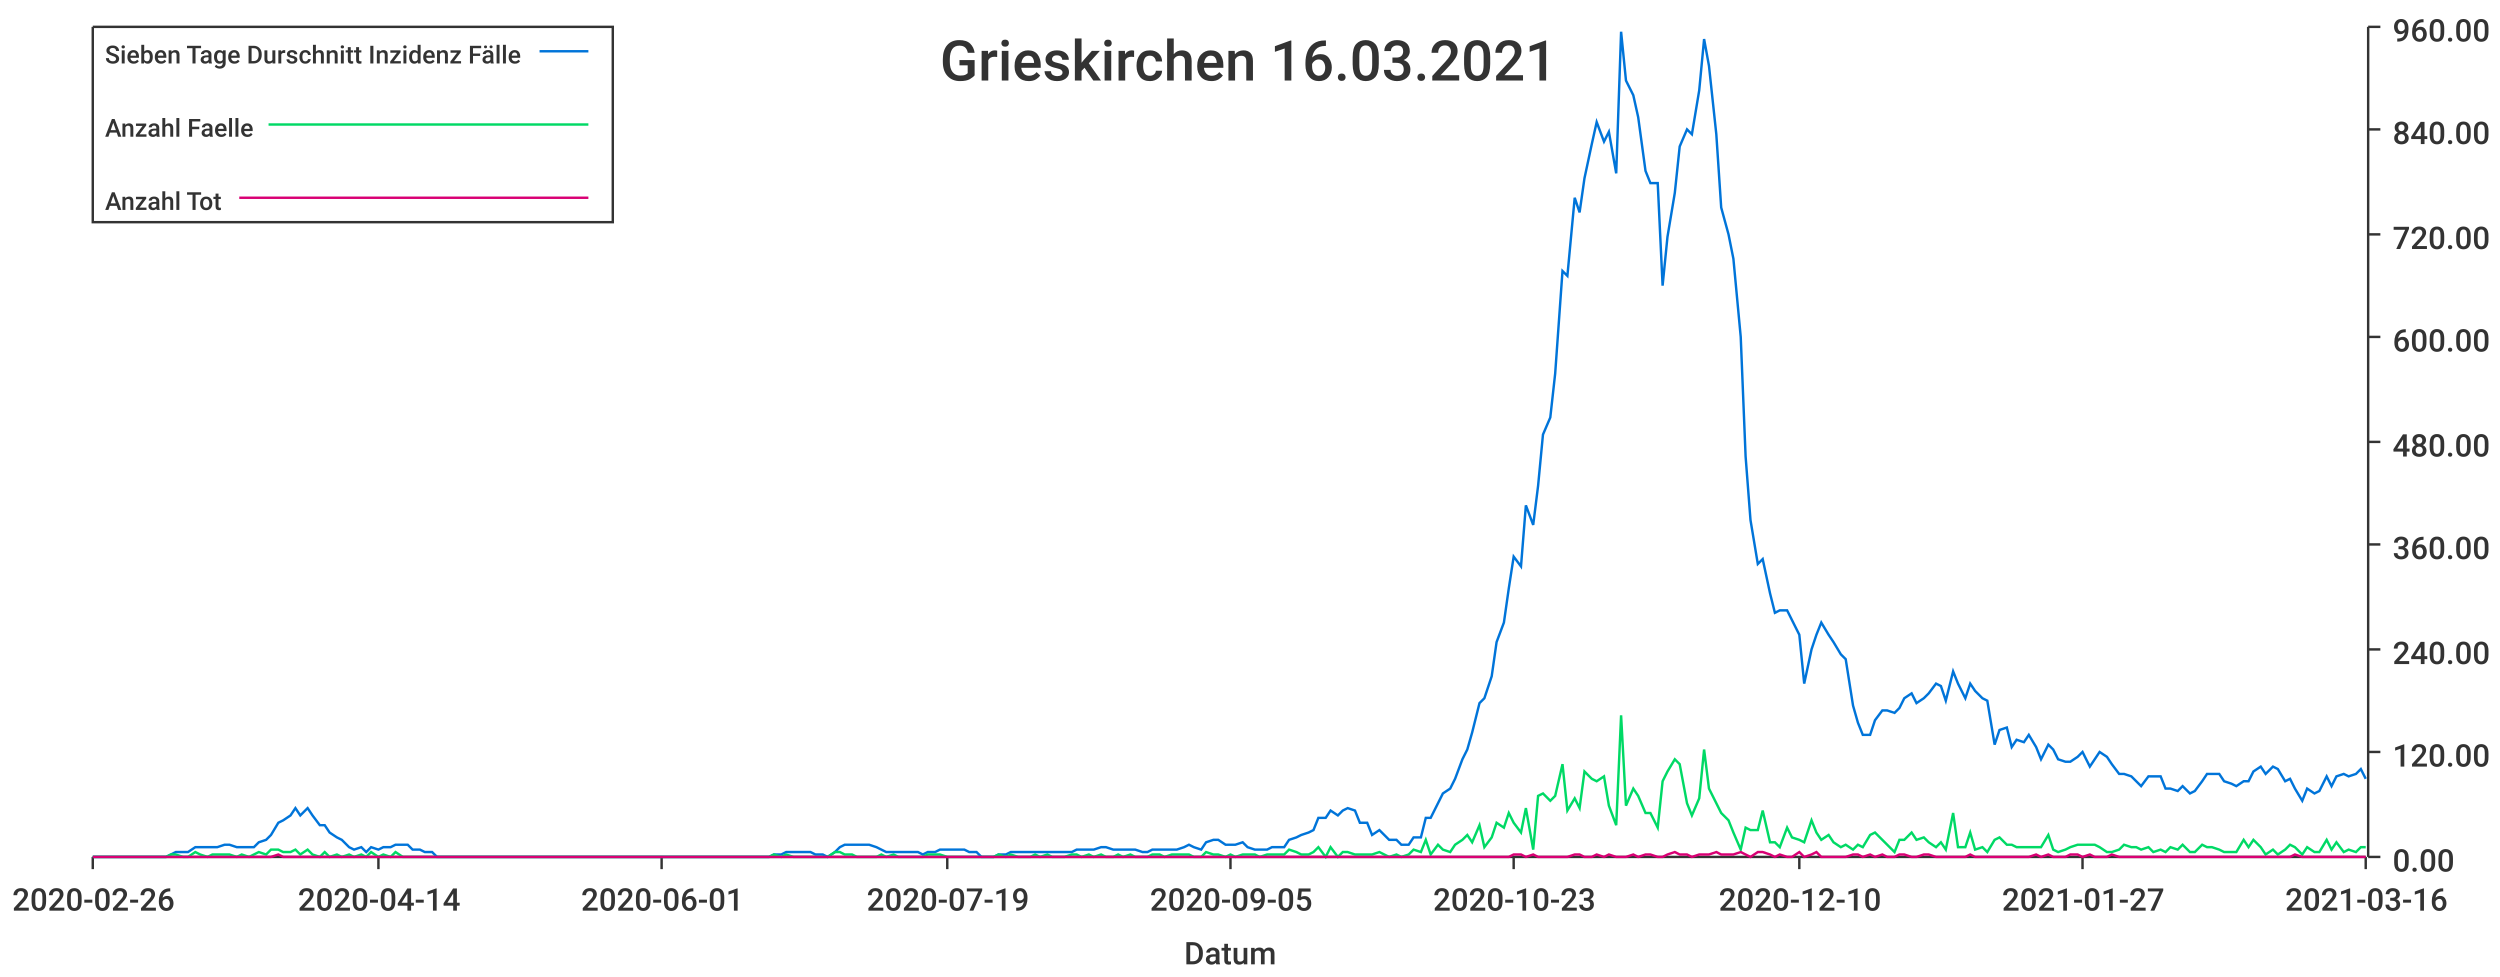
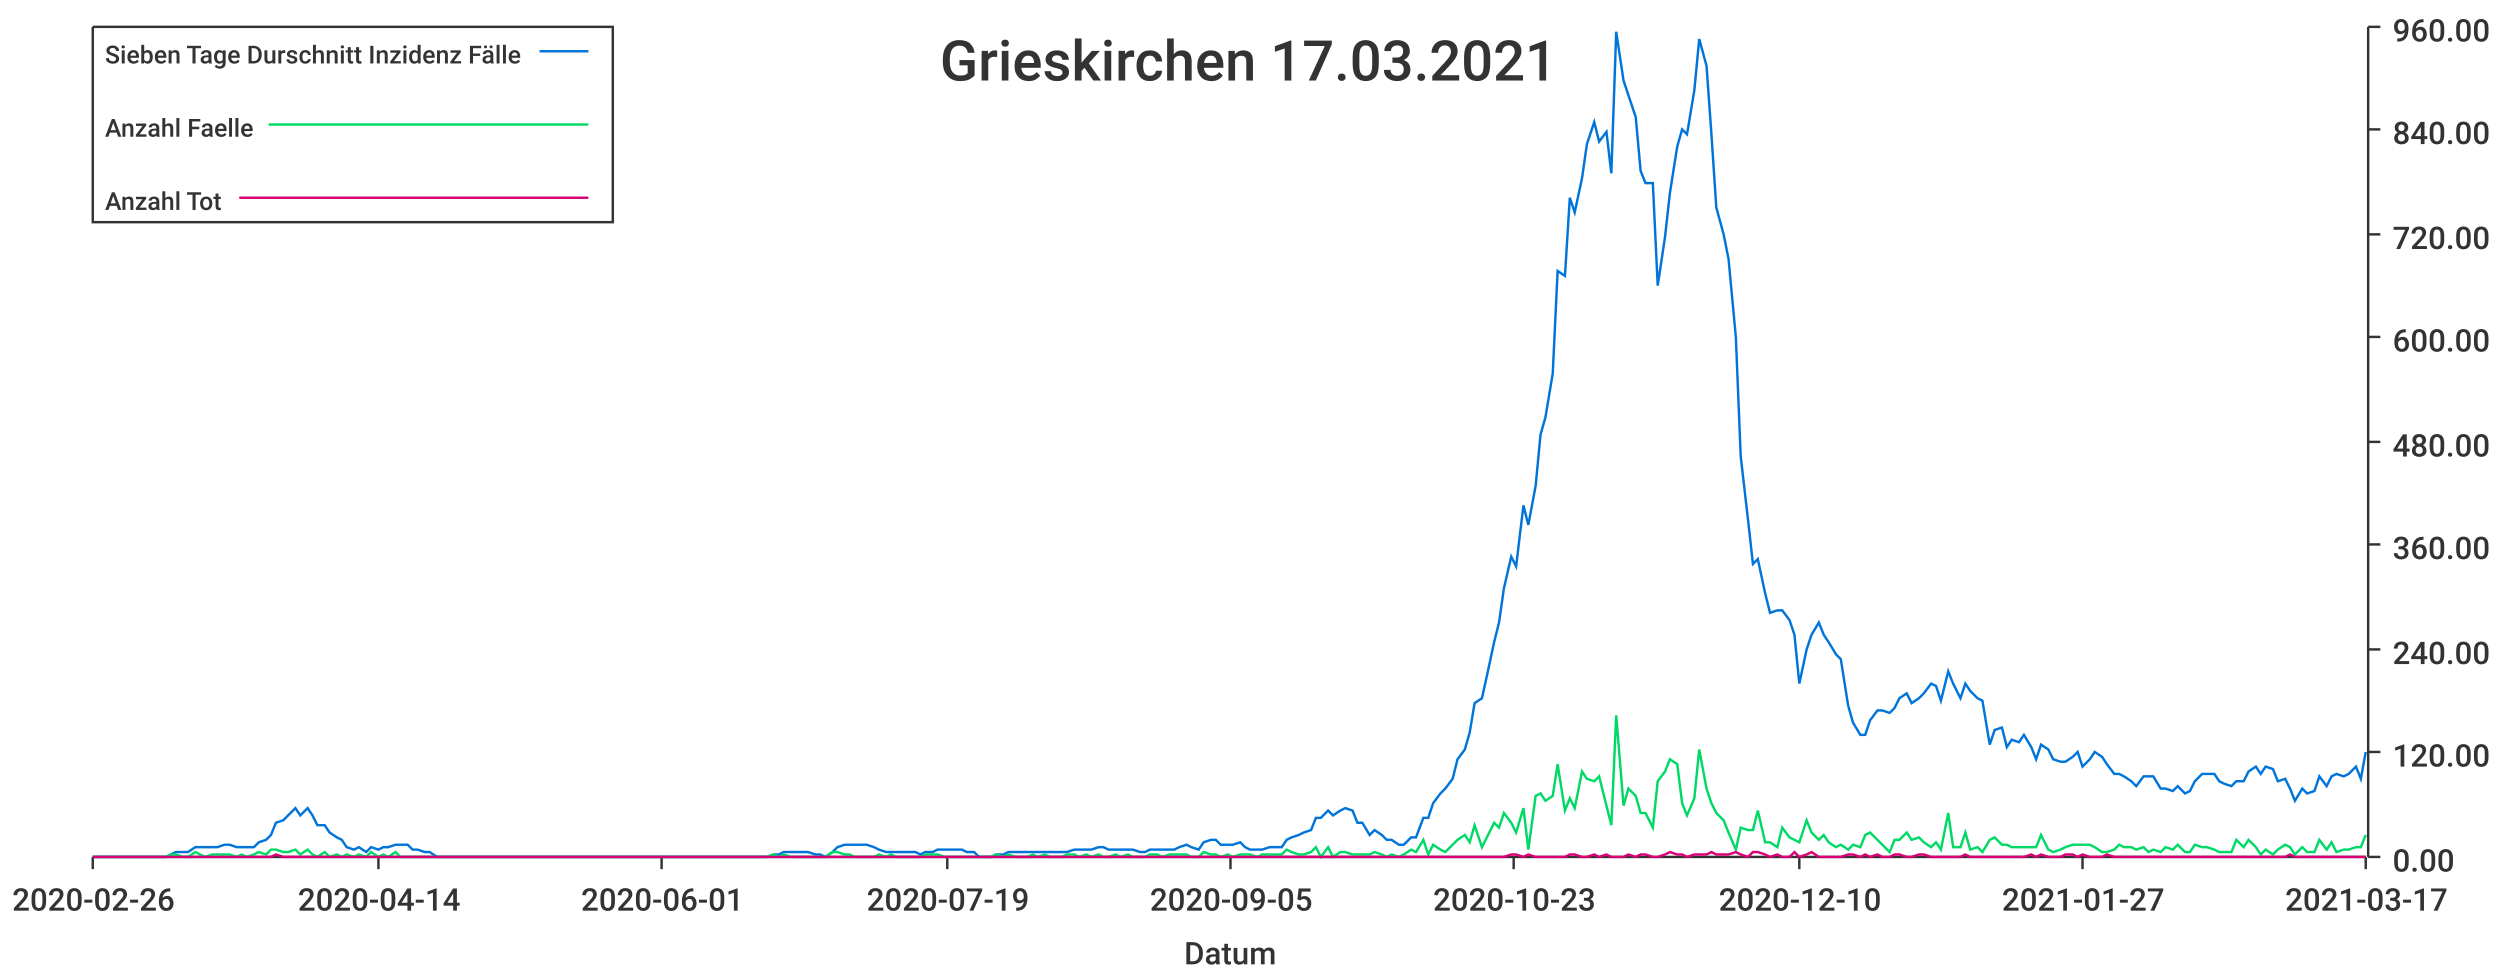
<svg xmlns="http://www.w3.org/2000/svg" width="1024" height="400">\n<path d="M 0 0 L 1024 0 L 1024 400 L 0 400 L 0 0" style="stroke-width:0;stroke:rgba(255,255,255,1.0);fill:rgba(255,255,255,1.0)" />
  <path d="M 38 11 L 969 11 L 969 351 L 38 351 L 38 11" style="stroke-width:0;stroke:rgba(255,255,255,1.0);fill:rgba(255,255,255,1.0)" />
  <path d="M 38 351 L 969 351" style="stroke-width:1;stroke:rgba(51,51,51,1.0);fill:none" />
  <path d="M 38 351 L 38 356" style="stroke-width:1;stroke:rgba(51,51,51,1.0);fill:none" />
  <text x="5" y="373" style="stroke-width:0;stroke:none;fill:rgba(51,51,51,1.0);font-size:12.8px;font-family:'Roboto Medium',sans-serif">2020-02-26</text>
  <path d="M 155 351 L 155 356" style="stroke-width:1;stroke:rgba(51,51,51,1.0);fill:none" />
  <text x="122" y="373" style="stroke-width:0;stroke:none;fill:rgba(51,51,51,1.0);font-size:12.8px;font-family:'Roboto Medium',sans-serif">2020-04-14</text>
  <path d="M 271 351 L 271 356" style="stroke-width:1;stroke:rgba(51,51,51,1.0);fill:none" />
  <text x="238" y="373" style="stroke-width:0;stroke:none;fill:rgba(51,51,51,1.0);font-size:12.8px;font-family:'Roboto Medium',sans-serif">2020-06-01</text>
  <path d="M 388 351 L 388 356" style="stroke-width:1;stroke:rgba(51,51,51,1.0);fill:none" />
  <text x="355" y="373" style="stroke-width:0;stroke:none;fill:rgba(51,51,51,1.0);font-size:12.8px;font-family:'Roboto Medium',sans-serif">2020-07-19</text>
  <path d="M 504 351 L 504 356" style="stroke-width:1;stroke:rgba(51,51,51,1.0);fill:none" />
  <text x="471" y="373" style="stroke-width:0;stroke:none;fill:rgba(51,51,51,1.0);font-size:12.8px;font-family:'Roboto Medium',sans-serif">2020-09-05</text>
  <path d="M 620 351 L 620 356" style="stroke-width:1;stroke:rgba(51,51,51,1.0);fill:none" />
  <text x="587" y="373" style="stroke-width:0;stroke:none;fill:rgba(51,51,51,1.0);font-size:12.8px;font-family:'Roboto Medium',sans-serif">2020-10-23</text>
  <path d="M 737 351 L 737 356" style="stroke-width:1;stroke:rgba(51,51,51,1.0);fill:none" />
  <text x="704" y="373" style="stroke-width:0;stroke:none;fill:rgba(51,51,51,1.0);font-size:12.8px;font-family:'Roboto Medium',sans-serif">2020-12-10</text>
  <path d="M 853 351 L 853 356" style="stroke-width:1;stroke:rgba(51,51,51,1.0);fill:none" />
  <text x="820" y="373" style="stroke-width:0;stroke:none;fill:rgba(51,51,51,1.0);font-size:12.8px;font-family:'Roboto Medium',sans-serif">2021-01-27</text>
  <path d="M 969 351 L 969 356" style="stroke-width:1;stroke:rgba(51,51,51,1.0);fill:none" />
-   <text x="936" y="373" style="stroke-width:0;stroke:none;fill:rgba(51,51,51,1.0);font-size:12.8px;font-family:'Roboto Medium',sans-serif">2021-03-16</text>
+   <text x="936" y="373" style="stroke-width:0;stroke:none;fill:rgba(51,51,51,1.0);font-size:12.8px;font-family:'Roboto Medium',sans-serif">2021-03-17</text>
  <text x="485" y="395" style="stroke-width:0;stroke:none;fill:rgba(51,51,51,1.0);font-size:12.8px;font-family:'Roboto Medium',sans-serif">Datum</text>
  <path d="M 970 351 L 970 11" style="stroke-width:1;stroke:rgba(51,51,51,1.0);fill:none" />
  <path d="M 970 351 L 975 351" style="stroke-width:1;stroke:rgba(51,51,51,1.0);fill:none" />
  <text x="980" y="357" style="stroke-width:0;stroke:none;fill:rgba(51,51,51,1.0);font-size:12.8px;font-family:'Roboto Medium',sans-serif">0.00</text>
  <path d="M 970 308 L 975 308" style="stroke-width:1;stroke:rgba(51,51,51,1.0);fill:none" />
  <text x="980" y="314" style="stroke-width:0;stroke:none;fill:rgba(51,51,51,1.0);font-size:12.8px;font-family:'Roboto Medium',sans-serif">120.00</text>
  <path d="M 970 266 L 975 266" style="stroke-width:1;stroke:rgba(51,51,51,1.0);fill:none" />
  <text x="980" y="272" style="stroke-width:0;stroke:none;fill:rgba(51,51,51,1.0);font-size:12.8px;font-family:'Roboto Medium',sans-serif">240.00</text>
  <path d="M 970 223 L 975 223" style="stroke-width:1;stroke:rgba(51,51,51,1.0);fill:none" />
  <text x="980" y="229" style="stroke-width:0;stroke:none;fill:rgba(51,51,51,1.0);font-size:12.8px;font-family:'Roboto Medium',sans-serif">360.00</text>
  <path d="M 970 181 L 975 181" style="stroke-width:1;stroke:rgba(51,51,51,1.0);fill:none" />
  <text x="980" y="187" style="stroke-width:0;stroke:none;fill:rgba(51,51,51,1.0);font-size:12.8px;font-family:'Roboto Medium',sans-serif">480.00</text>
  <path d="M 970 138 L 975 138" style="stroke-width:1;stroke:rgba(51,51,51,1.0);fill:none" />
  <text x="980" y="144" style="stroke-width:0;stroke:none;fill:rgba(51,51,51,1.0);font-size:12.8px;font-family:'Roboto Medium',sans-serif">600.00</text>
  <path d="M 970 96 L 975 96" style="stroke-width:1;stroke:rgba(51,51,51,1.0);fill:none" />
  <text x="980" y="102" style="stroke-width:0;stroke:none;fill:rgba(51,51,51,1.0);font-size:12.8px;font-family:'Roboto Medium',sans-serif">720.00</text>
  <path d="M 970 53 L 975 53" style="stroke-width:1;stroke:rgba(51,51,51,1.0);fill:none" />
  <text x="980" y="59" style="stroke-width:0;stroke:none;fill:rgba(51,51,51,1.0);font-size:12.8px;font-family:'Roboto Medium',sans-serif">840.00</text>
  <path d="M 970 11 L 975 11" style="stroke-width:1;stroke:rgba(51,51,51,1.0);fill:none" />
  <text x="980" y="17" style="stroke-width:0;stroke:none;fill:rgba(51,51,51,1.0);font-size:12.8px;font-family:'Roboto Medium',sans-serif">960.00</text>
-   <path d="M 38 351 L 41 351 L 43 351 L 46 351 L 48 351 L 51 351 L 53 351 L 55 351 L 58 351 L 60 351 L 63 351 L 65 351 L 68 351 L 70 350 L 72 349 L 75 349 L 77 349 L 80 347 L 82 347 L 85 347 L 87 347 L 89 347 L 92 346 L 94 346 L 97 347 L 99 347 L 102 347 L 104 347 L 106 345 L 109 344 L 111 342 L 114 337 L 116 336 L 119 334 L 121 331 L 123 334 L 126 331 L 128 334 L 131 338 L 133 338 L 135 341 L 138 343 L 140 344 L 143 347 L 145 348 L 148 347 L 150 349 L 152 347 L 155 348 L 157 347 L 160 347 L 162 346 L 165 346 L 167 346 L 169 348 L 172 348 L 174 349 L 177 349 L 179 351 L 182 351 L 184 351 L 186 351 L 189 351 L 191 351 L 194 351 L 196 351 L 199 351 L 201 351 L 203 351 L 206 351 L 208 351 L 211 351 L 213 351 L 215 351 L 218 351 L 220 351 L 223 351 L 225 351 L 228 351 L 230 351 L 232 351 L 235 351 L 237 351 L 240 351 L 242 351 L 245 351 L 247 351 L 249 351 L 252 351 L 254 351 L 257 351 L 259 351 L 262 351 L 264 351 L 266 351 L 269 351 L 271 351 L 274 351 L 276 351 L 279 351 L 281 351 L 283 351 L 286 351 L 288 351 L 291 351 L 293 351 L 295 351 L 298 351 L 300 351 L 303 351 L 305 351 L 308 351 L 310 351 L 312 351 L 315 351 L 317 350 L 320 350 L 322 349 L 325 349 L 327 349 L 329 349 L 332 349 L 334 350 L 337 350 L 339 351 L 342 349 L 344 347 L 346 346 L 349 346 L 351 346 L 354 346 L 356 346 L 359 347 L 361 348 L 363 349 L 366 349 L 368 349 L 371 349 L 373 349 L 376 349 L 378 350 L 380 349 L 383 349 L 385 348 L 388 348 L 390 348 L 392 348 L 395 348 L 397 349 L 400 349 L 402 351 L 405 351 L 407 351 L 409 350 L 412 350 L 414 349 L 417 349 L 419 349 L 422 349 L 424 349 L 426 349 L 429 349 L 431 349 L 434 349 L 436 349 L 439 349 L 441 348 L 443 348 L 446 348 L 448 348 L 451 347 L 453 347 L 456 348 L 458 348 L 460 348 L 463 348 L 465 348 L 468 349 L 470 349 L 472 348 L 475 348 L 477 348 L 480 348 L 482 348 L 485 347 L 487 346 L 489 347 L 492 348 L 494 345 L 497 344 L 499 344 L 502 346 L 504 346 L 506 346 L 509 345 L 511 347 L 514 348 L 516 348 L 519 348 L 521 347 L 523 347 L 526 347 L 528 344 L 531 343 L 533 342 L 536 341 L 538 340 L 540 335 L 543 335 L 545 332 L 548 334 L 550 332 L 552 331 L 555 332 L 557 337 L 560 337 L 562 342 L 565 340 L 567 342 L 569 344 L 572 344 L 574 346 L 577 346 L 579 343 L 582 343 L 584 335 L 586 335 L 589 329 L 591 325 L 594 323 L 596 319 L 599 311 L 601 307 L 603 300 L 606 288 L 608 286 L 611 277 L 613 263 L 616 255 L 618 241 L 620 228 L 623 232 L 625 207 L 628 215 L 630 199 L 632 178 L 635 171 L 637 153 L 640 111 L 642 113 L 645 81 L 647 87 L 649 73 L 652 59 L 654 50 L 657 58 L 659 54 L 662 71 L 664 13 L 666 33 L 669 39 L 671 48 L 674 70 L 676 75 L 679 75 L 681 117 L 683 97 L 686 79 L 688 60 L 691 53 L 693 55 L 696 37 L 698 16 L 700 27 L 703 55 L 705 85 L 708 96 L 710 106 L 713 138 L 715 187 L 717 213 L 720 231 L 722 229 L 725 243 L 727 251 L 729 250 L 732 250 L 734 254 L 737 260 L 739 280 L 742 266 L 744 260 L 746 255 L 749 260 L 751 263 L 754 268 L 756 270 L 759 289 L 761 296 L 763 301 L 766 301 L 768 295 L 771 291 L 773 291 L 776 292 L 778 290 L 780 286 L 783 284 L 785 288 L 788 286 L 790 284 L 793 280 L 795 281 L 797 287 L 800 275 L 802 280 L 805 286 L 807 280 L 809 283 L 812 286 L 814 287 L 817 305 L 819 299 L 822 298 L 824 306 L 826 303 L 829 304 L 831 301 L 834 306 L 836 311 L 839 305 L 841 307 L 843 311 L 846 312 L 848 312 L 851 310 L 853 308 L 856 314 L 858 311 L 860 308 L 863 310 L 865 313 L 868 317 L 870 317 L 873 318 L 875 320 L 877 322 L 880 318 L 882 318 L 885 318 L 887 323 L 889 323 L 892 324 L 894 322 L 897 325 L 899 324 L 902 320 L 904 317 L 906 317 L 909 317 L 911 320 L 914 321 L 916 322 L 919 320 L 921 320 L 923 316 L 926 314 L 928 317 L 931 314 L 933 315 L 936 320 L 938 319 L 940 323 L 943 328 L 945 323 L 948 325 L 950 324 L 953 318 L 955 322 L 957 318 L 960 317 L 962 318 L 965 317 L 967 315 L 969 319" style="stroke-width:1;stroke:rgba(0,116,217,1.0);fill:none" />
-   <path d="M 38 351 L 41 351 L 43 351 L 46 351 L 48 351 L 51 351 L 53 351 L 55 351 L 58 351 L 60 351 L 63 351 L 65 351 L 68 351 L 70 350 L 72 350 L 75 351 L 77 351 L 80 349 L 82 350 L 85 351 L 87 350 L 89 350 L 92 350 L 94 350 L 97 351 L 99 350 L 102 351 L 104 350 L 106 349 L 109 350 L 111 348 L 114 348 L 116 349 L 119 349 L 121 348 L 123 350 L 126 348 L 128 350 L 131 351 L 133 349 L 135 351 L 138 350 L 140 351 L 143 350 L 145 351 L 148 350 L 150 351 L 152 349 L 155 351 L 157 350 L 160 351 L 162 349 L 165 351 L 167 351 L 169 351 L 172 351 L 174 351 L 177 351 L 179 351 L 182 351 L 184 351 L 186 351 L 189 351 L 191 351 L 194 351 L 196 351 L 199 351 L 201 351 L 203 351 L 206 351 L 208 351 L 211 351 L 213 351 L 215 351 L 218 351 L 220 351 L 223 351 L 225 351 L 228 351 L 230 351 L 232 351 L 235 351 L 237 351 L 240 351 L 242 351 L 245 351 L 247 351 L 249 351 L 252 351 L 254 351 L 257 351 L 259 351 L 262 351 L 264 351 L 266 351 L 269 351 L 271 351 L 274 351 L 276 351 L 279 351 L 281 351 L 283 351 L 286 351 L 288 351 L 291 351 L 293 351 L 295 351 L 298 351 L 300 351 L 303 351 L 305 351 L 308 351 L 310 351 L 312 351 L 315 351 L 317 350 L 320 351 L 322 350 L 325 351 L 327 351 L 329 351 L 332 351 L 334 351 L 337 351 L 339 351 L 342 349 L 344 349 L 346 350 L 349 350 L 351 351 L 354 351 L 356 351 L 359 351 L 361 350 L 363 351 L 366 350 L 368 351 L 371 351 L 373 351 L 376 351 L 378 351 L 380 350 L 383 350 L 385 350 L 388 351 L 390 351 L 392 351 L 395 351 L 397 351 L 400 351 L 402 351 L 405 351 L 407 351 L 409 350 L 412 351 L 414 350 L 417 351 L 419 351 L 422 351 L 424 350 L 426 351 L 429 350 L 431 351 L 434 351 L 436 351 L 439 350 L 441 350 L 443 351 L 446 350 L 448 351 L 451 350 L 453 351 L 456 351 L 458 350 L 460 351 L 463 350 L 465 351 L 468 351 L 470 351 L 472 350 L 475 350 L 477 351 L 480 350 L 482 350 L 485 350 L 487 350 L 489 351 L 492 351 L 494 349 L 497 350 L 499 350 L 502 351 L 504 350 L 506 351 L 509 350 L 511 350 L 514 350 L 516 351 L 519 350 L 521 350 L 523 350 L 526 350 L 528 348 L 531 349 L 533 350 L 536 350 L 538 349 L 540 347 L 543 351 L 545 347 L 548 351 L 550 349 L 552 349 L 555 350 L 557 350 L 560 350 L 562 350 L 565 349 L 567 350 L 569 351 L 572 350 L 574 351 L 577 350 L 579 348 L 582 349 L 584 344 L 586 350 L 589 346 L 591 348 L 594 349 L 596 346 L 599 344 L 601 342 L 603 345 L 606 338 L 608 347 L 611 343 L 613 337 L 616 339 L 618 333 L 620 337 L 623 341 L 625 331 L 628 348 L 630 326 L 632 325 L 635 328 L 637 326 L 640 313 L 642 332 L 645 327 L 647 331 L 649 316 L 652 319 L 654 320 L 657 318 L 659 330 L 662 338 L 664 293 L 666 330 L 669 323 L 671 326 L 674 333 L 676 333 L 679 339 L 681 320 L 683 316 L 686 311 L 688 313 L 691 329 L 693 334 L 696 327 L 698 307 L 700 323 L 703 329 L 705 333 L 708 336 L 710 341 L 713 348 L 715 339 L 717 340 L 720 340 L 722 332 L 725 345 L 727 345 L 729 347 L 732 339 L 734 343 L 737 344 L 739 345 L 742 336 L 744 341 L 746 344 L 749 342 L 751 345 L 754 347 L 756 346 L 759 348 L 761 346 L 763 347 L 766 342 L 768 341 L 771 344 L 773 346 L 776 349 L 778 344 L 780 344 L 783 341 L 785 344 L 788 343 L 790 345 L 793 347 L 795 345 L 797 348 L 800 333 L 802 347 L 805 347 L 807 341 L 809 348 L 812 347 L 814 349 L 817 344 L 819 343 L 822 346 L 824 346 L 826 347 L 829 347 L 831 347 L 834 347 L 836 347 L 839 342 L 841 348 L 843 349 L 846 348 L 848 347 L 851 346 L 853 346 L 856 346 L 858 346 L 860 347 L 863 349 L 865 349 L 868 348 L 870 346 L 873 347 L 875 347 L 877 348 L 880 347 L 882 349 L 885 348 L 887 349 L 889 347 L 892 348 L 894 346 L 897 349 L 899 349 L 902 346 L 904 347 L 906 347 L 909 348 L 911 349 L 914 349 L 916 349 L 919 344 L 921 347 L 923 344 L 926 347 L 928 350 L 931 348 L 933 350 L 936 348 L 938 346 L 940 347 L 943 350 L 945 347 L 948 349 L 950 349 L 953 344 L 955 348 L 957 345 L 960 349 L 962 348 L 965 349 L 967 347 L 969 347" style="stroke-width:1;stroke:rgba(0,217,101,1.0);fill:none" />
-   <path d="M 38 351 L 41 351 L 43 351 L 46 351 L 48 351 L 51 351 L 53 351 L 55 351 L 58 351 L 60 351 L 63 351 L 65 351 L 68 351 L 70 351 L 72 351 L 75 351 L 77 351 L 80 351 L 82 351 L 85 351 L 87 351 L 89 351 L 92 351 L 94 351 L 97 351 L 99 351 L 102 351 L 104 351 L 106 351 L 109 351 L 111 351 L 114 350 L 116 351 L 119 351 L 121 351 L 123 351 L 126 351 L 128 351 L 131 351 L 133 351 L 135 351 L 138 351 L 140 351 L 143 351 L 145 351 L 148 351 L 150 351 L 152 351 L 155 351 L 157 351 L 160 351 L 162 351 L 165 351 L 167 351 L 169 351 L 172 351 L 174 351 L 177 351 L 179 351 L 182 351 L 184 351 L 186 351 L 189 351 L 191 351 L 194 351 L 196 351 L 199 351 L 201 351 L 203 351 L 206 351 L 208 351 L 211 351 L 213 351 L 215 351 L 218 351 L 220 351 L 223 351 L 225 351 L 228 351 L 230 351 L 232 351 L 235 351 L 237 351 L 240 351 L 242 351 L 245 351 L 247 351 L 249 351 L 252 351 L 254 351 L 257 351 L 259 351 L 262 351 L 264 351 L 266 351 L 269 351 L 271 351 L 274 351 L 276 351 L 279 351 L 281 351 L 283 351 L 286 351 L 288 351 L 291 351 L 293 351 L 295 351 L 298 351 L 300 351 L 303 351 L 305 351 L 308 351 L 310 351 L 312 351 L 315 351 L 317 351 L 320 351 L 322 351 L 325 351 L 327 351 L 329 351 L 332 351 L 334 351 L 337 351 L 339 351 L 342 351 L 344 351 L 346 351 L 349 351 L 351 351 L 354 351 L 356 351 L 359 351 L 361 351 L 363 351 L 366 351 L 368 351 L 371 351 L 373 351 L 376 351 L 378 351 L 380 351 L 383 351 L 385 351 L 388 351 L 390 351 L 392 351 L 395 351 L 397 351 L 400 351 L 402 351 L 405 351 L 407 351 L 409 351 L 412 351 L 414 351 L 417 351 L 419 351 L 422 351 L 424 351 L 426 351 L 429 351 L 431 351 L 434 351 L 436 351 L 439 351 L 441 351 L 443 351 L 446 351 L 448 351 L 451 351 L 453 351 L 456 351 L 458 351 L 460 351 L 463 351 L 465 351 L 468 351 L 470 351 L 472 351 L 475 351 L 477 351 L 480 351 L 482 351 L 485 351 L 487 351 L 489 351 L 492 351 L 494 351 L 497 351 L 499 351 L 502 351 L 504 351 L 506 351 L 509 351 L 511 351 L 514 351 L 516 351 L 519 351 L 521 351 L 523 351 L 526 351 L 528 351 L 531 351 L 533 351 L 536 351 L 538 351 L 540 351 L 543 351 L 545 351 L 548 351 L 550 351 L 552 351 L 555 351 L 557 351 L 560 351 L 562 351 L 565 351 L 567 351 L 569 351 L 572 351 L 574 351 L 577 351 L 579 351 L 582 351 L 584 351 L 586 351 L 589 351 L 591 351 L 594 351 L 596 351 L 599 351 L 601 351 L 603 351 L 606 351 L 608 351 L 611 351 L 613 351 L 616 351 L 618 351 L 620 350 L 623 350 L 625 351 L 628 350 L 630 351 L 632 351 L 635 351 L 637 351 L 640 351 L 642 351 L 645 350 L 647 350 L 649 351 L 652 351 L 654 350 L 657 351 L 659 350 L 662 351 L 664 351 L 666 351 L 669 350 L 671 351 L 674 350 L 676 350 L 679 351 L 681 351 L 683 350 L 686 349 L 688 350 L 691 350 L 693 351 L 696 350 L 698 350 L 700 350 L 703 349 L 705 350 L 708 350 L 710 350 L 713 349 L 715 350 L 717 351 L 720 349 L 722 349 L 725 350 L 727 351 L 729 350 L 732 351 L 734 351 L 737 349 L 739 351 L 742 350 L 744 349 L 746 351 L 749 351 L 751 351 L 754 351 L 756 351 L 759 350 L 761 350 L 763 351 L 766 350 L 768 351 L 771 350 L 773 351 L 776 351 L 778 350 L 780 350 L 783 351 L 785 351 L 788 350 L 790 350 L 793 351 L 795 351 L 797 351 L 800 351 L 802 351 L 805 351 L 807 350 L 809 351 L 812 351 L 814 351 L 817 351 L 819 351 L 822 351 L 824 351 L 826 351 L 829 351 L 831 351 L 834 350 L 836 351 L 839 350 L 841 351 L 843 351 L 846 351 L 848 350 L 851 350 L 853 351 L 856 350 L 858 351 L 860 351 L 863 351 L 865 350 L 868 351 L 870 351 L 873 351 L 875 351 L 877 351 L 880 351 L 882 351 L 885 351 L 887 351 L 889 351 L 892 351 L 894 351 L 897 351 L 899 351 L 902 351 L 904 351 L 906 351 L 909 351 L 911 351 L 914 351 L 916 351 L 919 351 L 921 351 L 923 351 L 926 351 L 928 351 L 931 351 L 933 351 L 936 351 L 938 351 L 940 350 L 943 351 L 945 351 L 948 351 L 950 351 L 953 351 L 955 351 L 957 351 L 960 351 L 962 351 L 965 351 L 967 351 L 969 351" style="stroke-width:1;stroke:rgba(217,0,116,1.0);fill:none" />
-   <text x="385" y="33" style="stroke-width:0;stroke:none;fill:rgba(51,51,51,1.0);font-size:23.0px;font-family:'Roboto Medium',sans-serif">Grieskirchen 16.03.2021</text>
+   <path d="M 38 351 L 41 351 L 43 351 L 46 351 L 48 351 L 51 351 L 53 351 L 55 351 L 58 351 L 60 351 L 63 351 L 65 351 L 68 351 L 70 350 L 72 349 L 75 349 L 77 349 L 80 347 L 82 347 L 84 347 L 87 347 L 89 347 L 92 346 L 94 346 L 97 347 L 99 347 L 101 347 L 104 347 L 106 345 L 109 344 L 111 342 L 113 337 L 116 336 L 118 334 L 121 331 L 123 334 L 126 331 L 128 334 L 130 338 L 133 338 L 135 341 L 138 343 L 140 344 L 142 347 L 145 348 L 147 347 L 150 349 L 152 347 L 155 348 L 157 347 L 159 347 L 162 346 L 164 346 L 167 346 L 169 348 L 171 348 L 174 349 L 176 349 L 179 351 L 181 351 L 184 351 L 186 351 L 188 351 L 191 351 L 193 351 L 196 351 L 198 351 L 201 351 L 203 351 L 205 351 L 208 351 L 210 351 L 213 351 L 215 351 L 217 351 L 220 351 L 222 351 L 225 351 L 227 351 L 230 351 L 232 351 L 234 351 L 237 351 L 239 351 L 242 351 L 244 351 L 246 351 L 249 351 L 251 351 L 254 351 L 256 351 L 259 351 L 261 351 L 263 351 L 266 351 L 268 351 L 271 351 L 273 351 L 275 351 L 278 351 L 280 351 L 283 351 L 285 351 L 288 351 L 290 351 L 292 351 L 295 351 L 297 351 L 300 351 L 302 351 L 304 351 L 307 351 L 309 351 L 312 351 L 314 351 L 317 350 L 319 350 L 321 349 L 324 349 L 326 349 L 329 349 L 331 349 L 334 350 L 336 350 L 338 351 L 341 349 L 343 347 L 346 346 L 348 346 L 350 346 L 353 346 L 355 346 L 358 347 L 360 348 L 363 349 L 365 349 L 367 349 L 370 349 L 372 349 L 375 349 L 377 350 L 379 349 L 382 349 L 384 348 L 387 348 L 389 348 L 392 348 L 394 348 L 396 349 L 399 349 L 401 351 L 404 351 L 406 351 L 408 350 L 411 350 L 413 349 L 416 349 L 418 349 L 421 349 L 423 349 L 425 349 L 428 349 L 430 349 L 433 349 L 435 349 L 437 349 L 440 348 L 442 348 L 445 348 L 447 348 L 450 347 L 452 347 L 454 348 L 457 348 L 459 348 L 462 348 L 464 348 L 467 349 L 469 349 L 471 348 L 474 348 L 476 348 L 479 348 L 481 348 L 483 347 L 486 346 L 488 347 L 491 348 L 493 345 L 496 344 L 498 344 L 500 346 L 503 346 L 505 346 L 508 345 L 510 347 L 512 348 L 515 348 L 517 348 L 520 347 L 522 347 L 525 347 L 527 344 L 529 343 L 532 342 L 534 341 L 537 340 L 539 335 L 541 335 L 544 332 L 546 334 L 549 332 L 551 331 L 554 332 L 556 337 L 558 337 L 561 342 L 563 340 L 566 342 L 568 344 L 570 344 L 573 346 L 575 346 L 578 343 L 580 343 L 583 335 L 585 335 L 587 329 L 590 325 L 592 323 L 595 319 L 597 311 L 600 307 L 602 300 L 604 288 L 607 286 L 609 277 L 612 263 L 614 255 L 616 241 L 619 228 L 621 232 L 624 207 L 626 215 L 629 199 L 631 178 L 633 171 L 636 153 L 638 111 L 641 113 L 643 81 L 645 87 L 648 73 L 650 59 L 653 50 L 655 58 L 658 54 L 660 71 L 662 13 L 665 33 L 667 39 L 670 48 L 672 70 L 674 75 L 677 75 L 679 117 L 682 97 L 684 79 L 687 60 L 689 53 L 691 55 L 694 37 L 696 16 L 699 27 L 701 55 L 703 85 L 706 96 L 708 106 L 711 138 L 713 187 L 716 213 L 718 231 L 720 229 L 723 243 L 725 251 L 728 250 L 730 250 L 733 254 L 735 260 L 737 280 L 740 266 L 742 260 L 745 255 L 747 260 L 749 263 L 752 268 L 754 270 L 757 289 L 759 296 L 762 301 L 764 301 L 766 295 L 769 291 L 771 291 L 774 292 L 776 290 L 778 286 L 781 284 L 783 288 L 786 286 L 788 284 L 791 280 L 793 281 L 795 287 L 798 275 L 800 280 L 803 286 L 805 280 L 807 283 L 810 286 L 812 287 L 815 305 L 817 299 L 820 298 L 822 306 L 824 303 L 827 304 L 829 301 L 832 306 L 834 311 L 836 305 L 839 307 L 841 311 L 844 312 L 846 312 L 849 310 L 851 308 L 853 314 L 856 311 L 858 308 L 861 310 L 863 313 L 866 317 L 868 317 L 870 318 L 873 320 L 875 322 L 878 318 L 880 318 L 882 318 L 885 323 L 887 323 L 890 324 L 892 322 L 895 325 L 897 324 L 899 320 L 902 317 L 904 317 L 907 317 L 909 320 L 911 321 L 914 322 L 916 320 L 919 320 L 921 316 L 924 314 L 926 317 L 928 314 L 931 315 L 933 320 L 936 319 L 938 323 L 940 328 L 943 323 L 945 325 L 948 324 L 950 318 L 953 322 L 955 318 L 957 317 L 960 318 L 962 317 L 965 314 L 967 319 L 969 308" style="stroke-width:1;stroke:rgba(0,116,217,1.0);fill:none" />
+   <path d="M 38 351 L 41 351 L 43 351 L 46 351 L 48 351 L 51 351 L 53 351 L 55 351 L 58 351 L 60 351 L 63 351 L 65 351 L 68 351 L 70 350 L 72 350 L 75 351 L 77 351 L 80 349 L 82 350 L 84 351 L 87 350 L 89 350 L 92 350 L 94 350 L 97 351 L 99 350 L 101 351 L 104 350 L 106 349 L 109 350 L 111 348 L 113 348 L 116 349 L 118 349 L 121 348 L 123 350 L 126 348 L 128 350 L 130 351 L 133 349 L 135 351 L 138 350 L 140 351 L 142 350 L 145 351 L 147 350 L 150 351 L 152 349 L 155 351 L 157 350 L 159 351 L 162 349 L 164 351 L 167 351 L 169 351 L 171 351 L 174 351 L 176 351 L 179 351 L 181 351 L 184 351 L 186 351 L 188 351 L 191 351 L 193 351 L 196 351 L 198 351 L 201 351 L 203 351 L 205 351 L 208 351 L 210 351 L 213 351 L 215 351 L 217 351 L 220 351 L 222 351 L 225 351 L 227 351 L 230 351 L 232 351 L 234 351 L 237 351 L 239 351 L 242 351 L 244 351 L 246 351 L 249 351 L 251 351 L 254 351 L 256 351 L 259 351 L 261 351 L 263 351 L 266 351 L 268 351 L 271 351 L 273 351 L 275 351 L 278 351 L 280 351 L 283 351 L 285 351 L 288 351 L 290 351 L 292 351 L 295 351 L 297 351 L 300 351 L 302 351 L 304 351 L 307 351 L 309 351 L 312 351 L 314 351 L 317 350 L 319 351 L 321 350 L 324 351 L 326 351 L 329 351 L 331 351 L 334 351 L 336 351 L 338 351 L 341 349 L 343 349 L 346 350 L 348 350 L 350 351 L 353 351 L 355 351 L 358 351 L 360 350 L 363 351 L 365 350 L 367 351 L 370 351 L 372 351 L 375 351 L 377 351 L 379 350 L 382 350 L 384 350 L 387 351 L 389 351 L 392 351 L 394 351 L 396 351 L 399 351 L 401 351 L 404 351 L 406 351 L 408 350 L 411 351 L 413 350 L 416 351 L 418 351 L 421 351 L 423 350 L 425 351 L 428 350 L 430 351 L 433 351 L 435 351 L 437 350 L 440 350 L 442 351 L 445 350 L 447 351 L 450 350 L 452 351 L 454 351 L 457 350 L 459 351 L 462 350 L 464 351 L 467 351 L 469 351 L 471 350 L 474 350 L 476 351 L 479 350 L 481 350 L 483 350 L 486 350 L 488 351 L 491 351 L 493 349 L 496 350 L 498 350 L 500 351 L 503 350 L 505 351 L 508 350 L 510 350 L 512 350 L 515 351 L 517 350 L 520 350 L 522 350 L 525 350 L 527 348 L 529 349 L 532 350 L 534 350 L 537 349 L 539 347 L 541 351 L 544 347 L 546 351 L 549 349 L 551 349 L 554 350 L 556 350 L 558 350 L 561 350 L 563 349 L 566 350 L 568 351 L 570 350 L 573 351 L 575 350 L 578 348 L 580 349 L 583 344 L 585 350 L 587 346 L 590 348 L 592 349 L 595 346 L 597 344 L 600 342 L 602 345 L 604 338 L 607 347 L 609 343 L 612 337 L 614 339 L 616 333 L 619 337 L 621 341 L 624 331 L 626 348 L 629 326 L 631 325 L 633 328 L 636 326 L 638 313 L 641 332 L 643 327 L 645 331 L 648 316 L 650 319 L 653 320 L 655 318 L 658 330 L 660 338 L 662 293 L 665 330 L 667 323 L 670 326 L 672 333 L 674 333 L 677 339 L 679 320 L 682 316 L 684 311 L 687 313 L 689 329 L 691 334 L 694 327 L 696 307 L 699 323 L 701 329 L 703 333 L 706 336 L 708 341 L 711 348 L 713 339 L 716 340 L 718 340 L 720 332 L 723 345 L 725 345 L 728 347 L 730 339 L 733 343 L 735 344 L 737 345 L 740 336 L 742 341 L 745 344 L 747 342 L 749 345 L 752 347 L 754 346 L 757 348 L 759 346 L 762 347 L 764 342 L 766 341 L 769 344 L 771 346 L 774 349 L 776 344 L 778 344 L 781 341 L 783 344 L 786 343 L 788 345 L 791 347 L 793 345 L 795 348 L 798 333 L 800 347 L 803 347 L 805 341 L 807 348 L 810 347 L 812 349 L 815 344 L 817 343 L 820 346 L 822 346 L 824 347 L 827 347 L 829 347 L 832 347 L 834 347 L 836 342 L 839 348 L 841 349 L 844 348 L 846 347 L 849 346 L 851 346 L 853 346 L 856 346 L 858 347 L 861 349 L 863 349 L 866 348 L 868 346 L 870 347 L 873 347 L 875 348 L 878 347 L 880 349 L 882 348 L 885 349 L 887 347 L 890 348 L 892 346 L 895 349 L 897 349 L 899 346 L 902 347 L 904 347 L 907 348 L 909 349 L 911 349 L 914 349 L 916 344 L 919 347 L 921 344 L 924 347 L 926 350 L 928 348 L 931 350 L 933 348 L 936 346 L 938 347 L 940 350 L 943 347 L 945 349 L 948 349 L 950 344 L 953 348 L 955 345 L 957 349 L 960 348 L 962 348 L 965 347 L 967 347 L 969 342" style="stroke-width:1;stroke:rgba(0,217,101,1.0);fill:none" />
+   <path d="M 38 351 L 41 351 L 43 351 L 46 351 L 48 351 L 51 351 L 53 351 L 55 351 L 58 351 L 60 351 L 63 351 L 65 351 L 68 351 L 70 351 L 72 351 L 75 351 L 77 351 L 80 351 L 82 351 L 84 351 L 87 351 L 89 351 L 92 351 L 94 351 L 97 351 L 99 351 L 101 351 L 104 351 L 106 351 L 109 351 L 111 351 L 113 350 L 116 351 L 118 351 L 121 351 L 123 351 L 126 351 L 128 351 L 130 351 L 133 351 L 135 351 L 138 351 L 140 351 L 142 351 L 145 351 L 147 351 L 150 351 L 152 351 L 155 351 L 157 351 L 159 351 L 162 351 L 164 351 L 167 351 L 169 351 L 171 351 L 174 351 L 176 351 L 179 351 L 181 351 L 184 351 L 186 351 L 188 351 L 191 351 L 193 351 L 196 351 L 198 351 L 201 351 L 203 351 L 205 351 L 208 351 L 210 351 L 213 351 L 215 351 L 217 351 L 220 351 L 222 351 L 225 351 L 227 351 L 230 351 L 232 351 L 234 351 L 237 351 L 239 351 L 242 351 L 244 351 L 246 351 L 249 351 L 251 351 L 254 351 L 256 351 L 259 351 L 261 351 L 263 351 L 266 351 L 268 351 L 271 351 L 273 351 L 275 351 L 278 351 L 280 351 L 283 351 L 285 351 L 288 351 L 290 351 L 292 351 L 295 351 L 297 351 L 300 351 L 302 351 L 304 351 L 307 351 L 309 351 L 312 351 L 314 351 L 317 351 L 319 351 L 321 351 L 324 351 L 326 351 L 329 351 L 331 351 L 334 351 L 336 351 L 338 351 L 341 351 L 343 351 L 346 351 L 348 351 L 350 351 L 353 351 L 355 351 L 358 351 L 360 351 L 363 351 L 365 351 L 367 351 L 370 351 L 372 351 L 375 351 L 377 351 L 379 351 L 382 351 L 384 351 L 387 351 L 389 351 L 392 351 L 394 351 L 396 351 L 399 351 L 401 351 L 404 351 L 406 351 L 408 351 L 411 351 L 413 351 L 416 351 L 418 351 L 421 351 L 423 351 L 425 351 L 428 351 L 430 351 L 433 351 L 435 351 L 437 351 L 440 351 L 442 351 L 445 351 L 447 351 L 450 351 L 452 351 L 454 351 L 457 351 L 459 351 L 462 351 L 464 351 L 467 351 L 469 351 L 471 351 L 474 351 L 476 351 L 479 351 L 481 351 L 483 351 L 486 351 L 488 351 L 491 351 L 493 351 L 496 351 L 498 351 L 500 351 L 503 351 L 505 351 L 508 351 L 510 351 L 512 351 L 515 351 L 517 351 L 520 351 L 522 351 L 525 351 L 527 351 L 529 351 L 532 351 L 534 351 L 537 351 L 539 351 L 541 351 L 544 351 L 546 351 L 549 351 L 551 351 L 554 351 L 556 351 L 558 351 L 561 351 L 563 351 L 566 351 L 568 351 L 570 351 L 573 351 L 575 351 L 578 351 L 580 351 L 583 351 L 585 351 L 587 351 L 590 351 L 592 351 L 595 351 L 597 351 L 600 351 L 602 351 L 604 351 L 607 351 L 609 351 L 612 351 L 614 351 L 616 351 L 619 350 L 621 350 L 624 351 L 626 350 L 629 351 L 631 351 L 633 351 L 636 351 L 638 351 L 641 351 L 643 350 L 645 350 L 648 351 L 650 351 L 653 350 L 655 351 L 658 350 L 660 351 L 662 351 L 665 351 L 667 350 L 670 351 L 672 350 L 674 350 L 677 351 L 679 351 L 682 350 L 684 349 L 687 350 L 689 350 L 691 351 L 694 350 L 696 350 L 699 350 L 701 349 L 703 350 L 706 350 L 708 350 L 711 349 L 713 350 L 716 351 L 718 349 L 720 349 L 723 350 L 725 351 L 728 350 L 730 351 L 733 351 L 735 349 L 737 351 L 740 350 L 742 349 L 745 351 L 747 351 L 749 351 L 752 351 L 754 351 L 757 350 L 759 350 L 762 351 L 764 350 L 766 351 L 769 350 L 771 351 L 774 351 L 776 350 L 778 350 L 781 351 L 783 351 L 786 350 L 788 350 L 791 351 L 793 351 L 795 351 L 798 351 L 800 351 L 803 351 L 805 350 L 807 351 L 810 351 L 812 351 L 815 351 L 817 351 L 820 351 L 822 351 L 824 351 L 827 351 L 829 351 L 832 350 L 834 351 L 836 350 L 839 351 L 841 351 L 844 351 L 846 350 L 849 350 L 851 351 L 853 350 L 856 351 L 858 351 L 861 351 L 863 350 L 866 351 L 868 351 L 870 351 L 873 351 L 875 351 L 878 351 L 880 351 L 882 351 L 885 351 L 887 351 L 890 351 L 892 351 L 895 351 L 897 351 L 899 351 L 902 351 L 904 351 L 907 351 L 909 351 L 911 351 L 914 351 L 916 351 L 919 351 L 921 351 L 924 351 L 926 351 L 928 351 L 931 351 L 933 351 L 936 351 L 938 350 L 940 351 L 943 351 L 945 351 L 948 351 L 950 351 L 953 351 L 955 351 L 957 351 L 960 351 L 962 351 L 965 351 L 967 351 L 969 351" style="stroke-width:1;stroke:rgba(217,0,116,1.0);fill:none" />
+   <text x="385" y="33" style="stroke-width:0;stroke:none;fill:rgba(51,51,51,1.0);font-size:23.0px;font-family:'Roboto Medium',sans-serif">Grieskirchen 17.03.2021</text>
  <path d="M 38 11 L 251 11 L 251 91 L 38 91 L 38 11" style="stroke-width:1;stroke:rgba(51,51,51,1.0);fill:rgba(255,255,255,1.0)" />
  <text x="43" y="26" style="stroke-width:0;stroke:none;fill:rgba(51,51,51,1.0);font-size:10.2px;font-family:'Roboto Medium',sans-serif">Sieben Tage Durschnitt Inzidenz Fälle</text>
  <path d="M 221 21 L 241 21" style="stroke-width:1;stroke:rgba(0,116,217,1.0);fill:none" />
  <text x="43" y="56" style="stroke-width:0;stroke:none;fill:rgba(51,51,51,1.0);font-size:10.2px;font-family:'Roboto Medium',sans-serif">Anzahl Faelle</text>
  <path d="M 110 51 L 241 51" style="stroke-width:1;stroke:rgba(0,217,101,1.0);fill:none" />
  <text x="43" y="86" style="stroke-width:0;stroke:none;fill:rgba(51,51,51,1.0);font-size:10.2px;font-family:'Roboto Medium',sans-serif">Anzahl Tot</text>
  <path d="M 98 81 L 241 81" style="stroke-width:1;stroke:rgba(217,0,116,1.0);fill:none" />
</svg>
